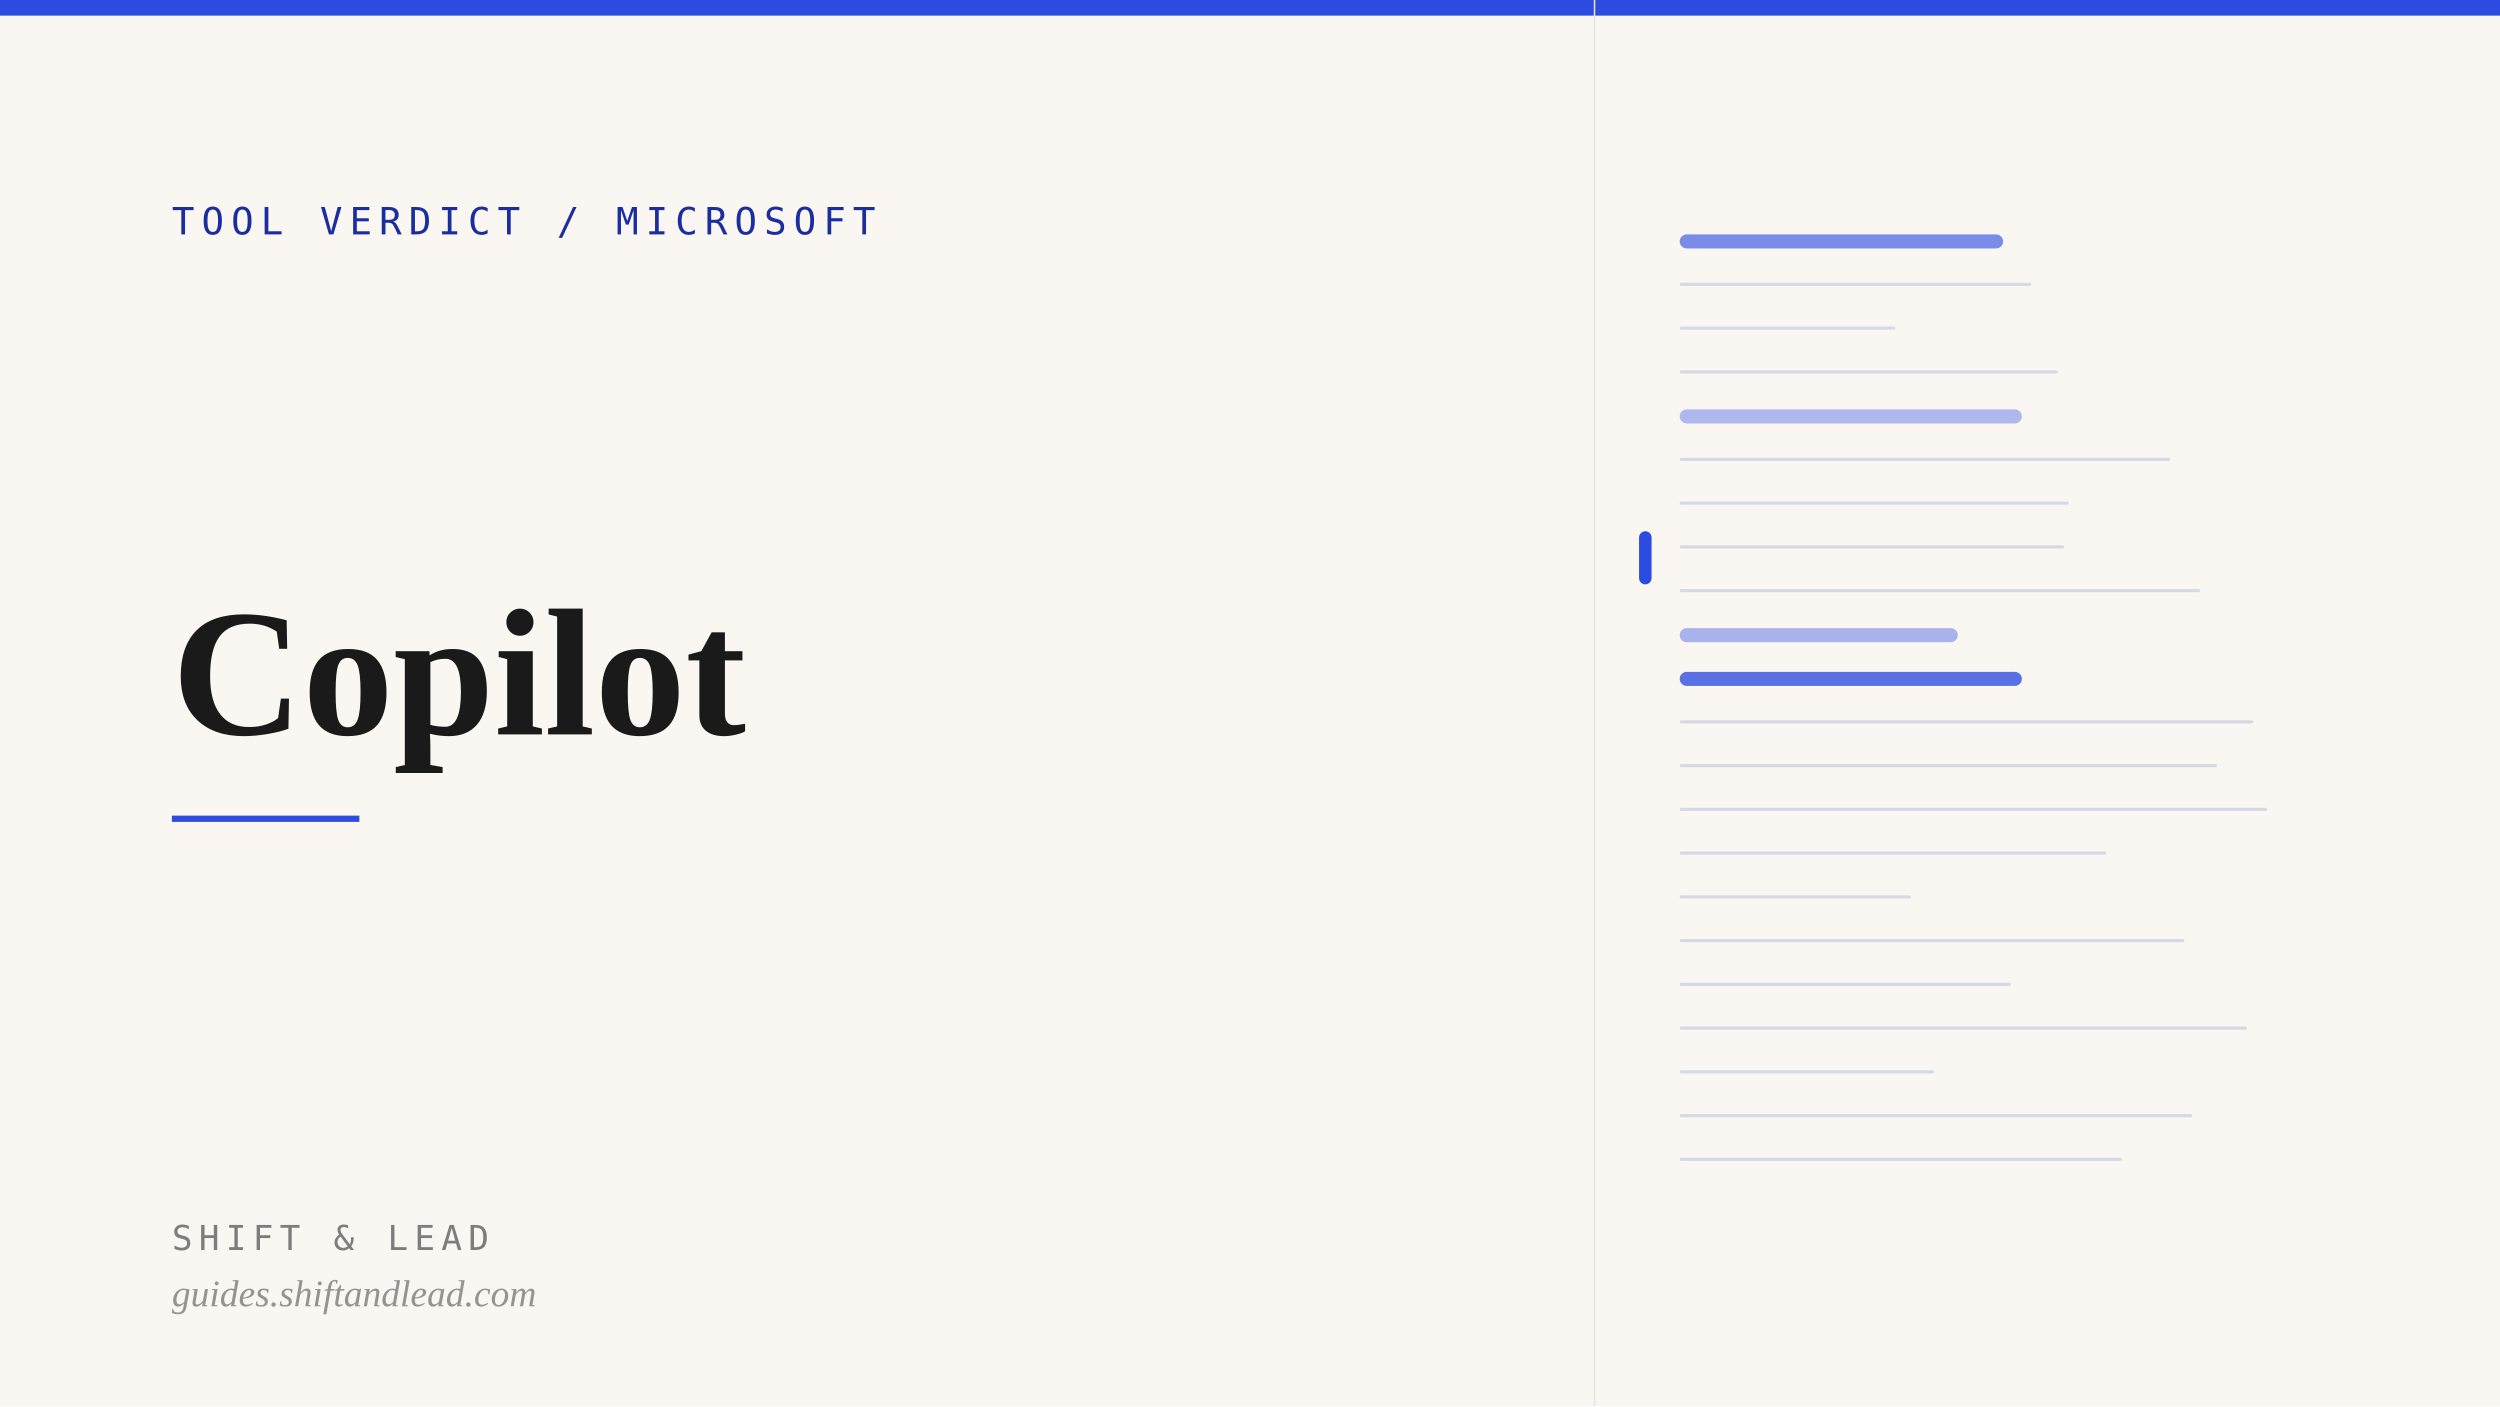
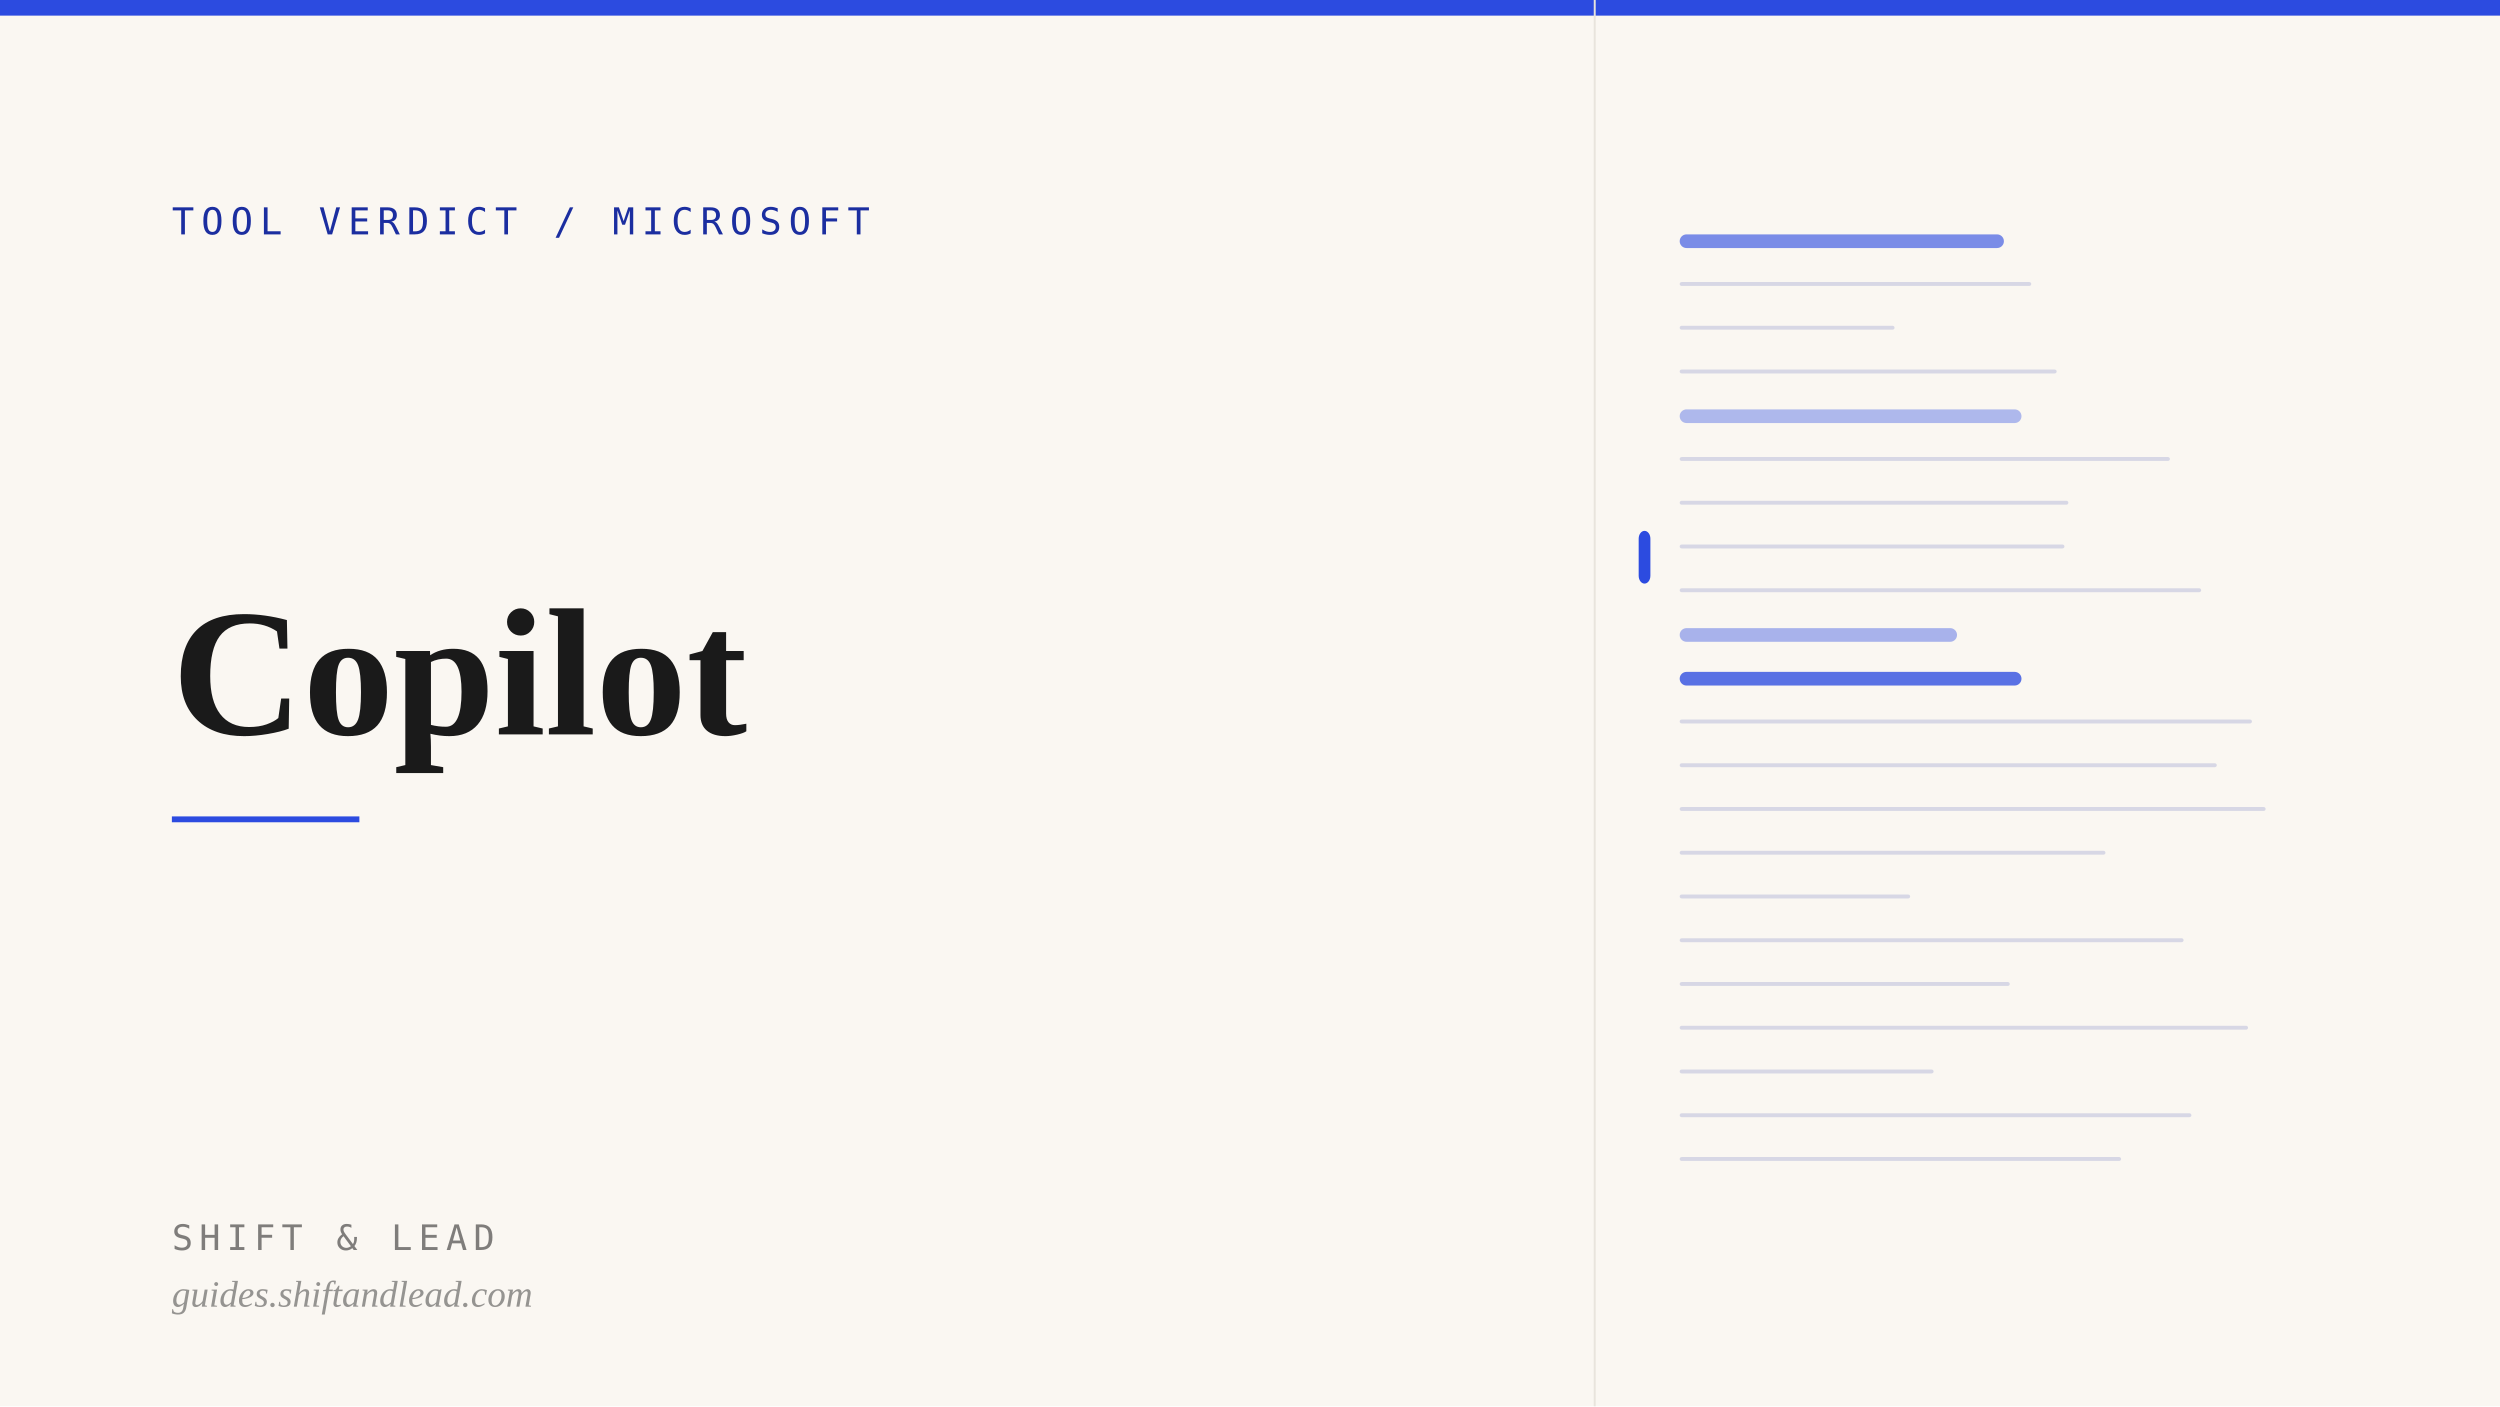
- <svg xmlns="http://www.w3.org/2000/svg" viewBox="0 0 1600 900" width="1600" height="900" role="img" aria-label="Copilot">
-   <rect width="1600" height="900" fill="#FAF7F2" />
-   <rect x="0" y="0" width="1600" height="10" fill="#2C4BE0" />
-   <rect x="1020" y="0" width="1" height="900" fill="#E8E4DD" />
+ <svg xmlns="http://www.w3.org/2000/svg" viewBox="0 0 1280 720" width="1280" height="720" role="img" aria-label="Copilot">
+   <rect width="1280" height="720" fill="#FAF7F2" />
+   <rect x="0" y="0" width="1280" height="8" fill="#2C4BE0" />
+   <rect x="816" y="0" width="1" height="720" fill="#E8E4DD" />
  <g>
-     <rect x="1075" y="150" width="207" height="9" rx="4.5" fill="#2C4BE0" opacity="0.62" />
-     <rect x="1075" y="181" width="225" height="2" rx="1" fill="#1B2EA0" opacity="0.16" />
-     <rect x="1075" y="209" width="138" height="2" rx="1" fill="#1B2EA0" opacity="0.16" />
-     <rect x="1075" y="237" width="242" height="2" rx="1" fill="#1B2EA0" opacity="0.16" />
-     <rect x="1075" y="262" width="219" height="9" rx="4.5" fill="#2C4BE0" opacity="0.37" />
-     <rect x="1075" y="293" width="314" height="2" rx="1" fill="#1B2EA0" opacity="0.16" />
-     <rect x="1075" y="321" width="249" height="2" rx="1" fill="#1B2EA0" opacity="0.16" />
-     <rect x="1075" y="349" width="246" height="2" rx="1" fill="#1B2EA0" opacity="0.16" />
-     <rect x="1075" y="377" width="333" height="2" rx="1" fill="#1B2EA0" opacity="0.16" />
-     <rect x="1075" y="402" width="178" height="9" rx="4.5" fill="#2C4BE0" opacity="0.40" />
-     <rect x="1075" y="430" width="219" height="9" rx="4.5" fill="#2C4BE0" opacity="0.78" />
-     <rect x="1075" y="461" width="367" height="2" rx="1" fill="#1B2EA0" opacity="0.16" />
-     <rect x="1075" y="489" width="344" height="2" rx="1" fill="#1B2EA0" opacity="0.16" />
-     <rect x="1075" y="517" width="376" height="2" rx="1" fill="#1B2EA0" opacity="0.16" />
-     <rect x="1075" y="545" width="273" height="2" rx="1" fill="#1B2EA0" opacity="0.16" />
-     <rect x="1075" y="573" width="148" height="2" rx="1" fill="#1B2EA0" opacity="0.16" />
-     <rect x="1075" y="601" width="323" height="2" rx="1" fill="#1B2EA0" opacity="0.16" />
-     <rect x="1075" y="629" width="212" height="2" rx="1" fill="#1B2EA0" opacity="0.16" />
-     <rect x="1075" y="657" width="363" height="2" rx="1" fill="#1B2EA0" opacity="0.16" />
-     <rect x="1075" y="685" width="163" height="2" rx="1" fill="#1B2EA0" opacity="0.16" />
-     <rect x="1075" y="713" width="328" height="2" rx="1" fill="#1B2EA0" opacity="0.16" />
-     <rect x="1075" y="741" width="283" height="2" rx="1" fill="#1B2EA0" opacity="0.16" />
-     <rect x="1049" y="340" width="8" height="34" rx="4" fill="#2C4BE0" />
+     <rect x="860" y="120" width="166" height="7" rx="3.5" fill="#2C4BE0" opacity="0.62" />
+     <rect x="860" y="144.4" width="180" height="2" rx="1" fill="#1B2EA0" opacity="0.16" />
+     <rect x="860" y="166.8" width="110" height="2" rx="1" fill="#1B2EA0" opacity="0.16" />
+     <rect x="860" y="189.2" width="193" height="2" rx="1" fill="#1B2EA0" opacity="0.16" />
+     <rect x="860" y="209.6" width="175" height="7" rx="3.5" fill="#2C4BE0" opacity="0.37" />
+     <rect x="860" y="234" width="251" height="2" rx="1" fill="#1B2EA0" opacity="0.16" />
+     <rect x="860" y="256.4" width="199" height="2" rx="1" fill="#1B2EA0" opacity="0.16" />
+     <rect x="860" y="278.8" width="197" height="2" rx="1" fill="#1B2EA0" opacity="0.16" />
+     <rect x="860" y="301.2" width="267" height="2" rx="1" fill="#1B2EA0" opacity="0.16" />
+     <rect x="860" y="321.6" width="142" height="7" rx="3.5" fill="#2C4BE0" opacity="0.40" />
+     <rect x="860" y="344" width="175" height="7" rx="3.5" fill="#2C4BE0" opacity="0.78" />
+     <rect x="860" y="368.4" width="293" height="2" rx="1" fill="#1B2EA0" opacity="0.16" />
+     <rect x="860" y="390.8" width="275" height="2" rx="1" fill="#1B2EA0" opacity="0.16" />
+     <rect x="860" y="413.2" width="300" height="2" rx="1" fill="#1B2EA0" opacity="0.16" />
+     <rect x="860" y="435.6" width="218" height="2" rx="1" fill="#1B2EA0" opacity="0.16" />
+     <rect x="860" y="458" width="118" height="2" rx="1" fill="#1B2EA0" opacity="0.16" />
+     <rect x="860" y="480.4" width="258" height="2" rx="1" fill="#1B2EA0" opacity="0.16" />
+     <rect x="860" y="502.8" width="169" height="2" rx="1" fill="#1B2EA0" opacity="0.16" />
+     <rect x="860" y="525.2" width="291" height="2" rx="1" fill="#1B2EA0" opacity="0.16" />
+     <rect x="860" y="547.6" width="130" height="2" rx="1" fill="#1B2EA0" opacity="0.16" />
+     <rect x="860" y="570" width="262" height="2" rx="1" fill="#1B2EA0" opacity="0.16" />
+     <rect x="860" y="592.4" width="226" height="2" rx="1" fill="#1B2EA0" opacity="0.16" />
+     <rect x="839" y="271.8" width="6" height="27" rx="4" fill="#2C4BE0" />
  </g>
-   <text x="110" y="150" font-family="ui-monospace,'SF Mono',Menlo,monospace" font-size="24" letter-spacing="4.5" fill="#1B2EA0">TOOL VERDICT / MICROSOFT</text>
-   <text y="470" font-family="Georgia,'Times New Roman',serif" font-size="116" font-weight="700" fill="#1a1a1a">
-     <tspan x="110" dy="0">Copilot</tspan>
+   <text x="88" y="120" font-family="ui-monospace,'SF Mono',Menlo,monospace" font-size="19" letter-spacing="3.6" fill="#1B2EA0">TOOL VERDICT / MICROSOFT</text>
+   <text y="376" font-family="Georgia,'Times New Roman',serif" font-size="93" font-weight="700" fill="#1a1a1a">
+     <tspan x="88" dy="0">Copilot</tspan>
  </text>
-   <rect x="110" y="522" width="120" height="4" fill="#2C4BE0" />
-   <text x="110" y="800" font-family="ui-monospace,'SF Mono',Menlo,monospace" font-size="22" letter-spacing="4" fill="#1a1a1a" opacity="0.55">SHIFT &amp; LEAD</text>
-   <text x="110" y="836" font-family="Georgia,'Times New Roman',serif" font-size="24" font-style="italic" fill="#1a1a1a" opacity="0.45">guides.shiftandlead.com</text>
+   <rect x="88" y="418" width="96" height="3" fill="#2C4BE0" />
+   <text x="88" y="640" font-family="ui-monospace,'SF Mono',Menlo,monospace" font-size="18" letter-spacing="3.2" fill="#1a1a1a" opacity="0.55">SHIFT &amp; LEAD</text>
+   <text x="88" y="669" font-family="Georgia,'Times New Roman',serif" font-size="19" font-style="italic" fill="#1a1a1a" opacity="0.45">guides.shiftandlead.com</text>
</svg>
